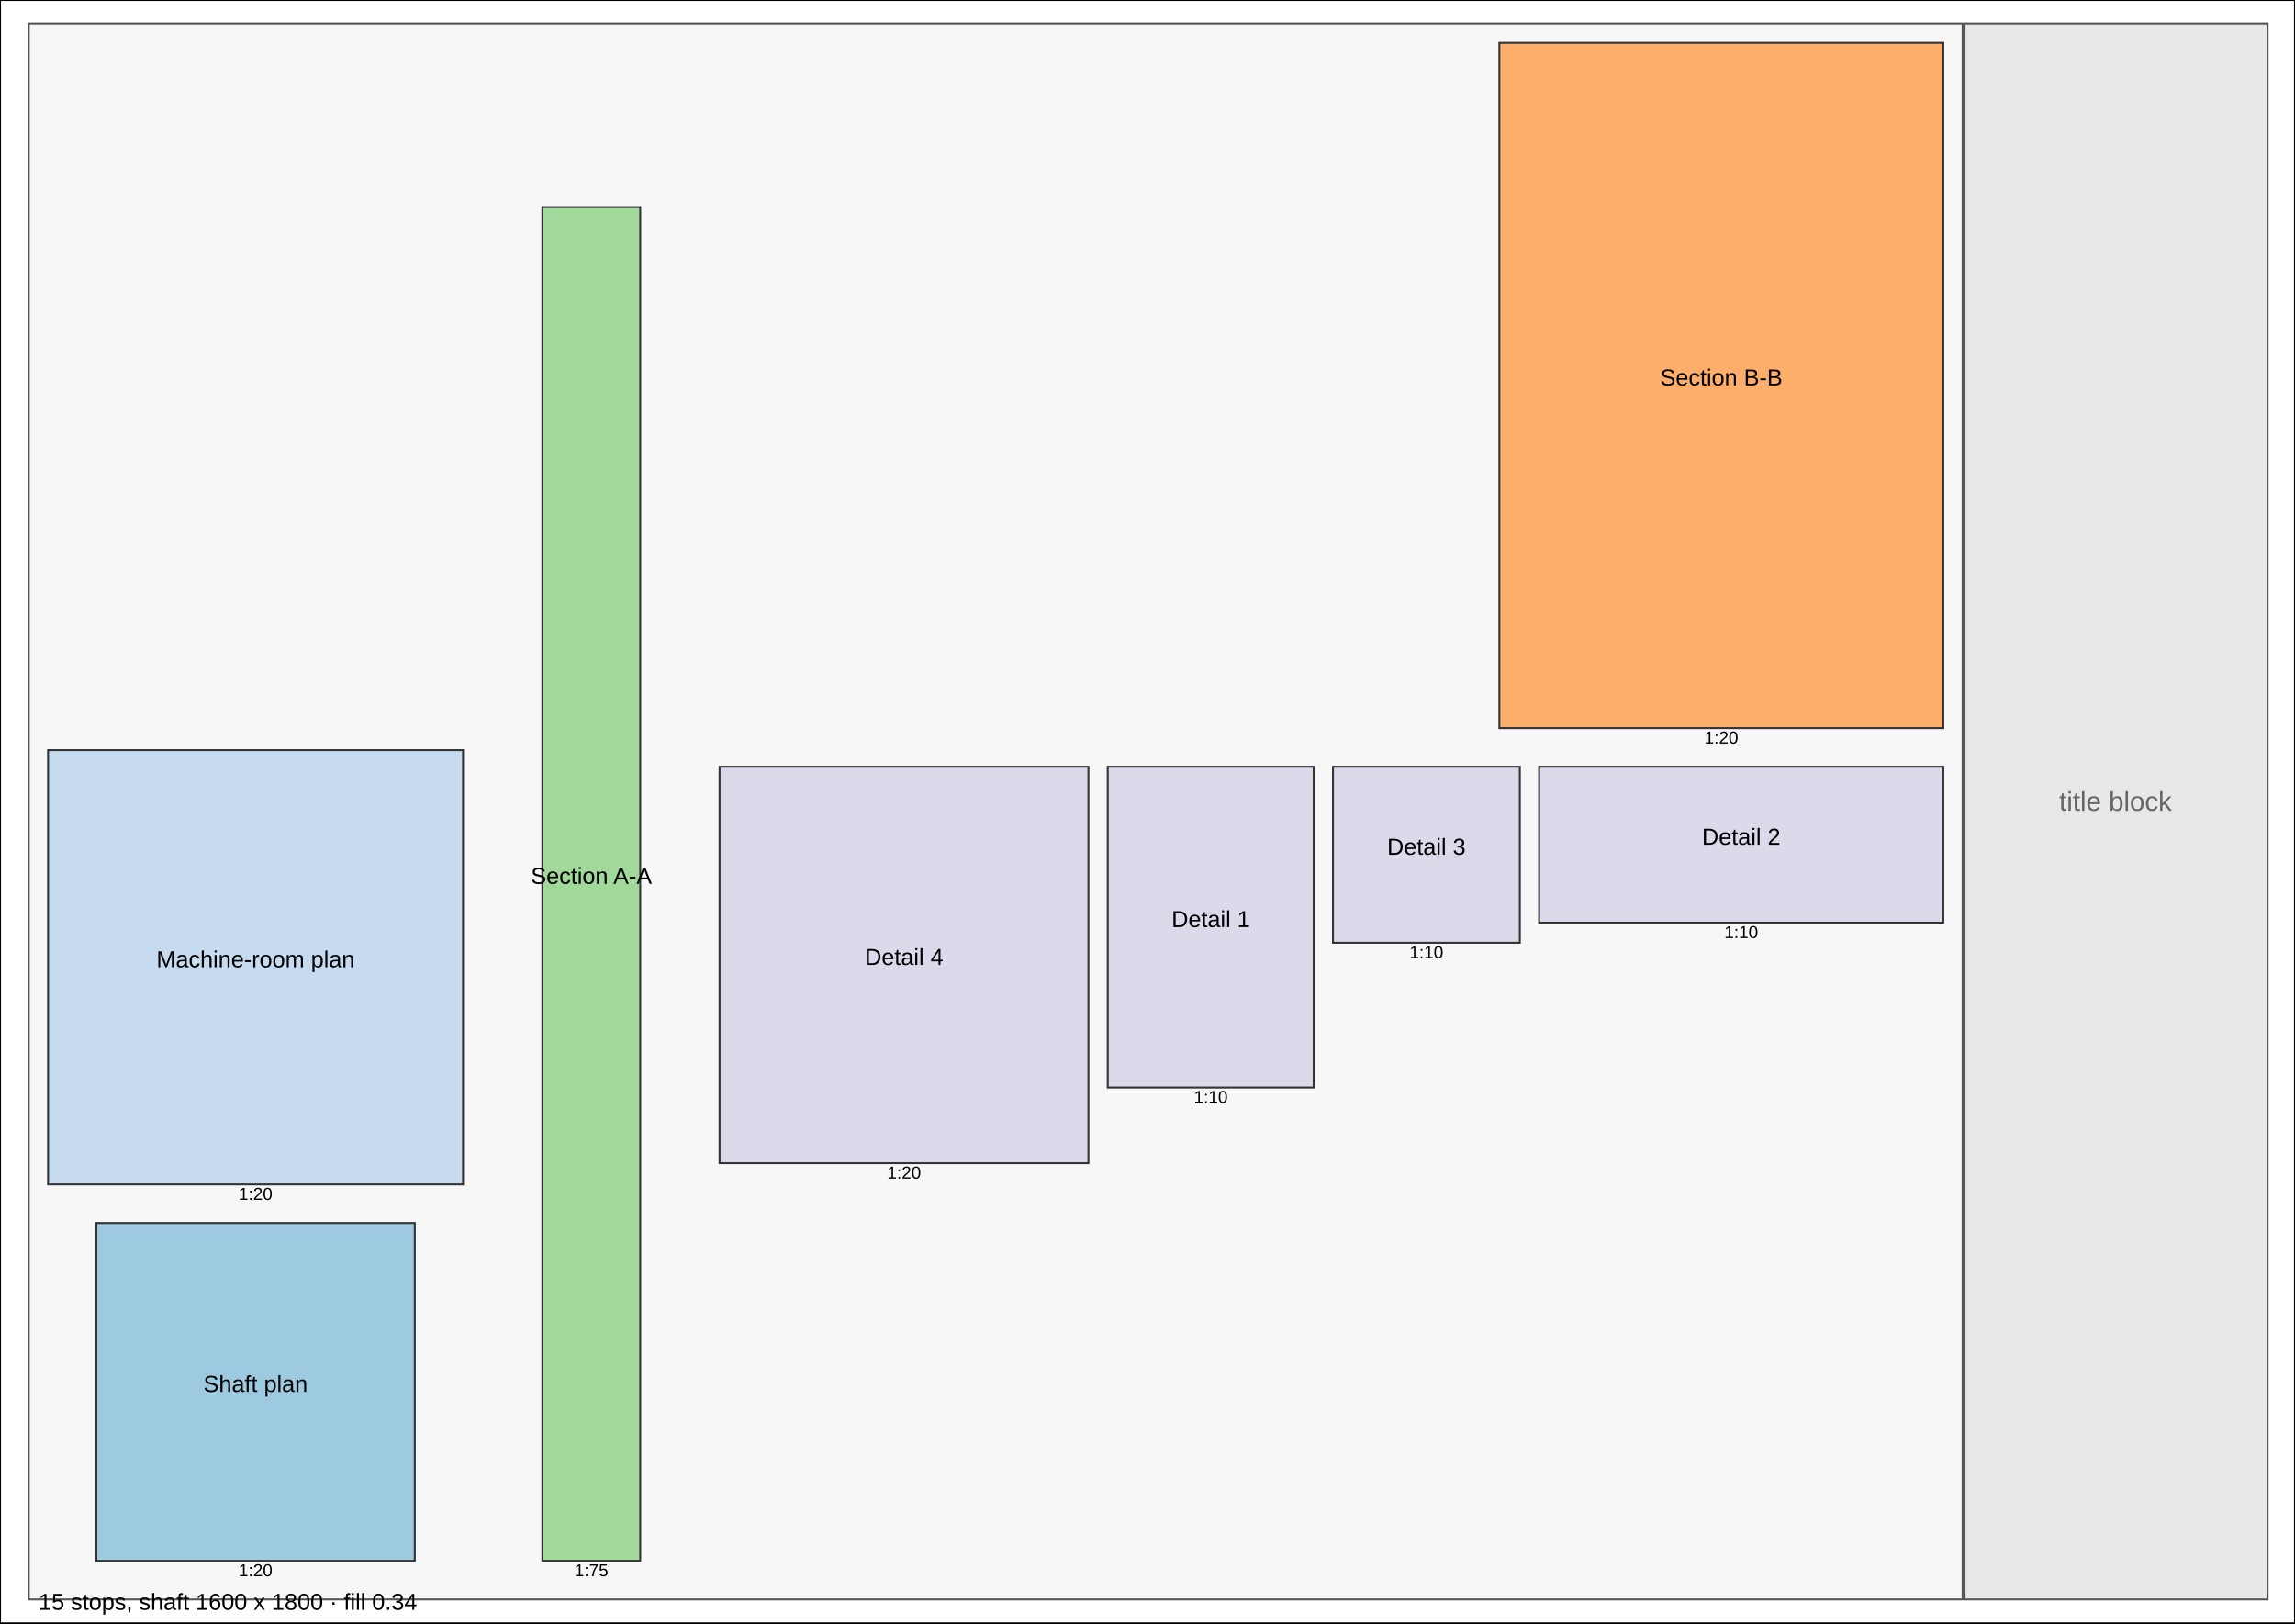
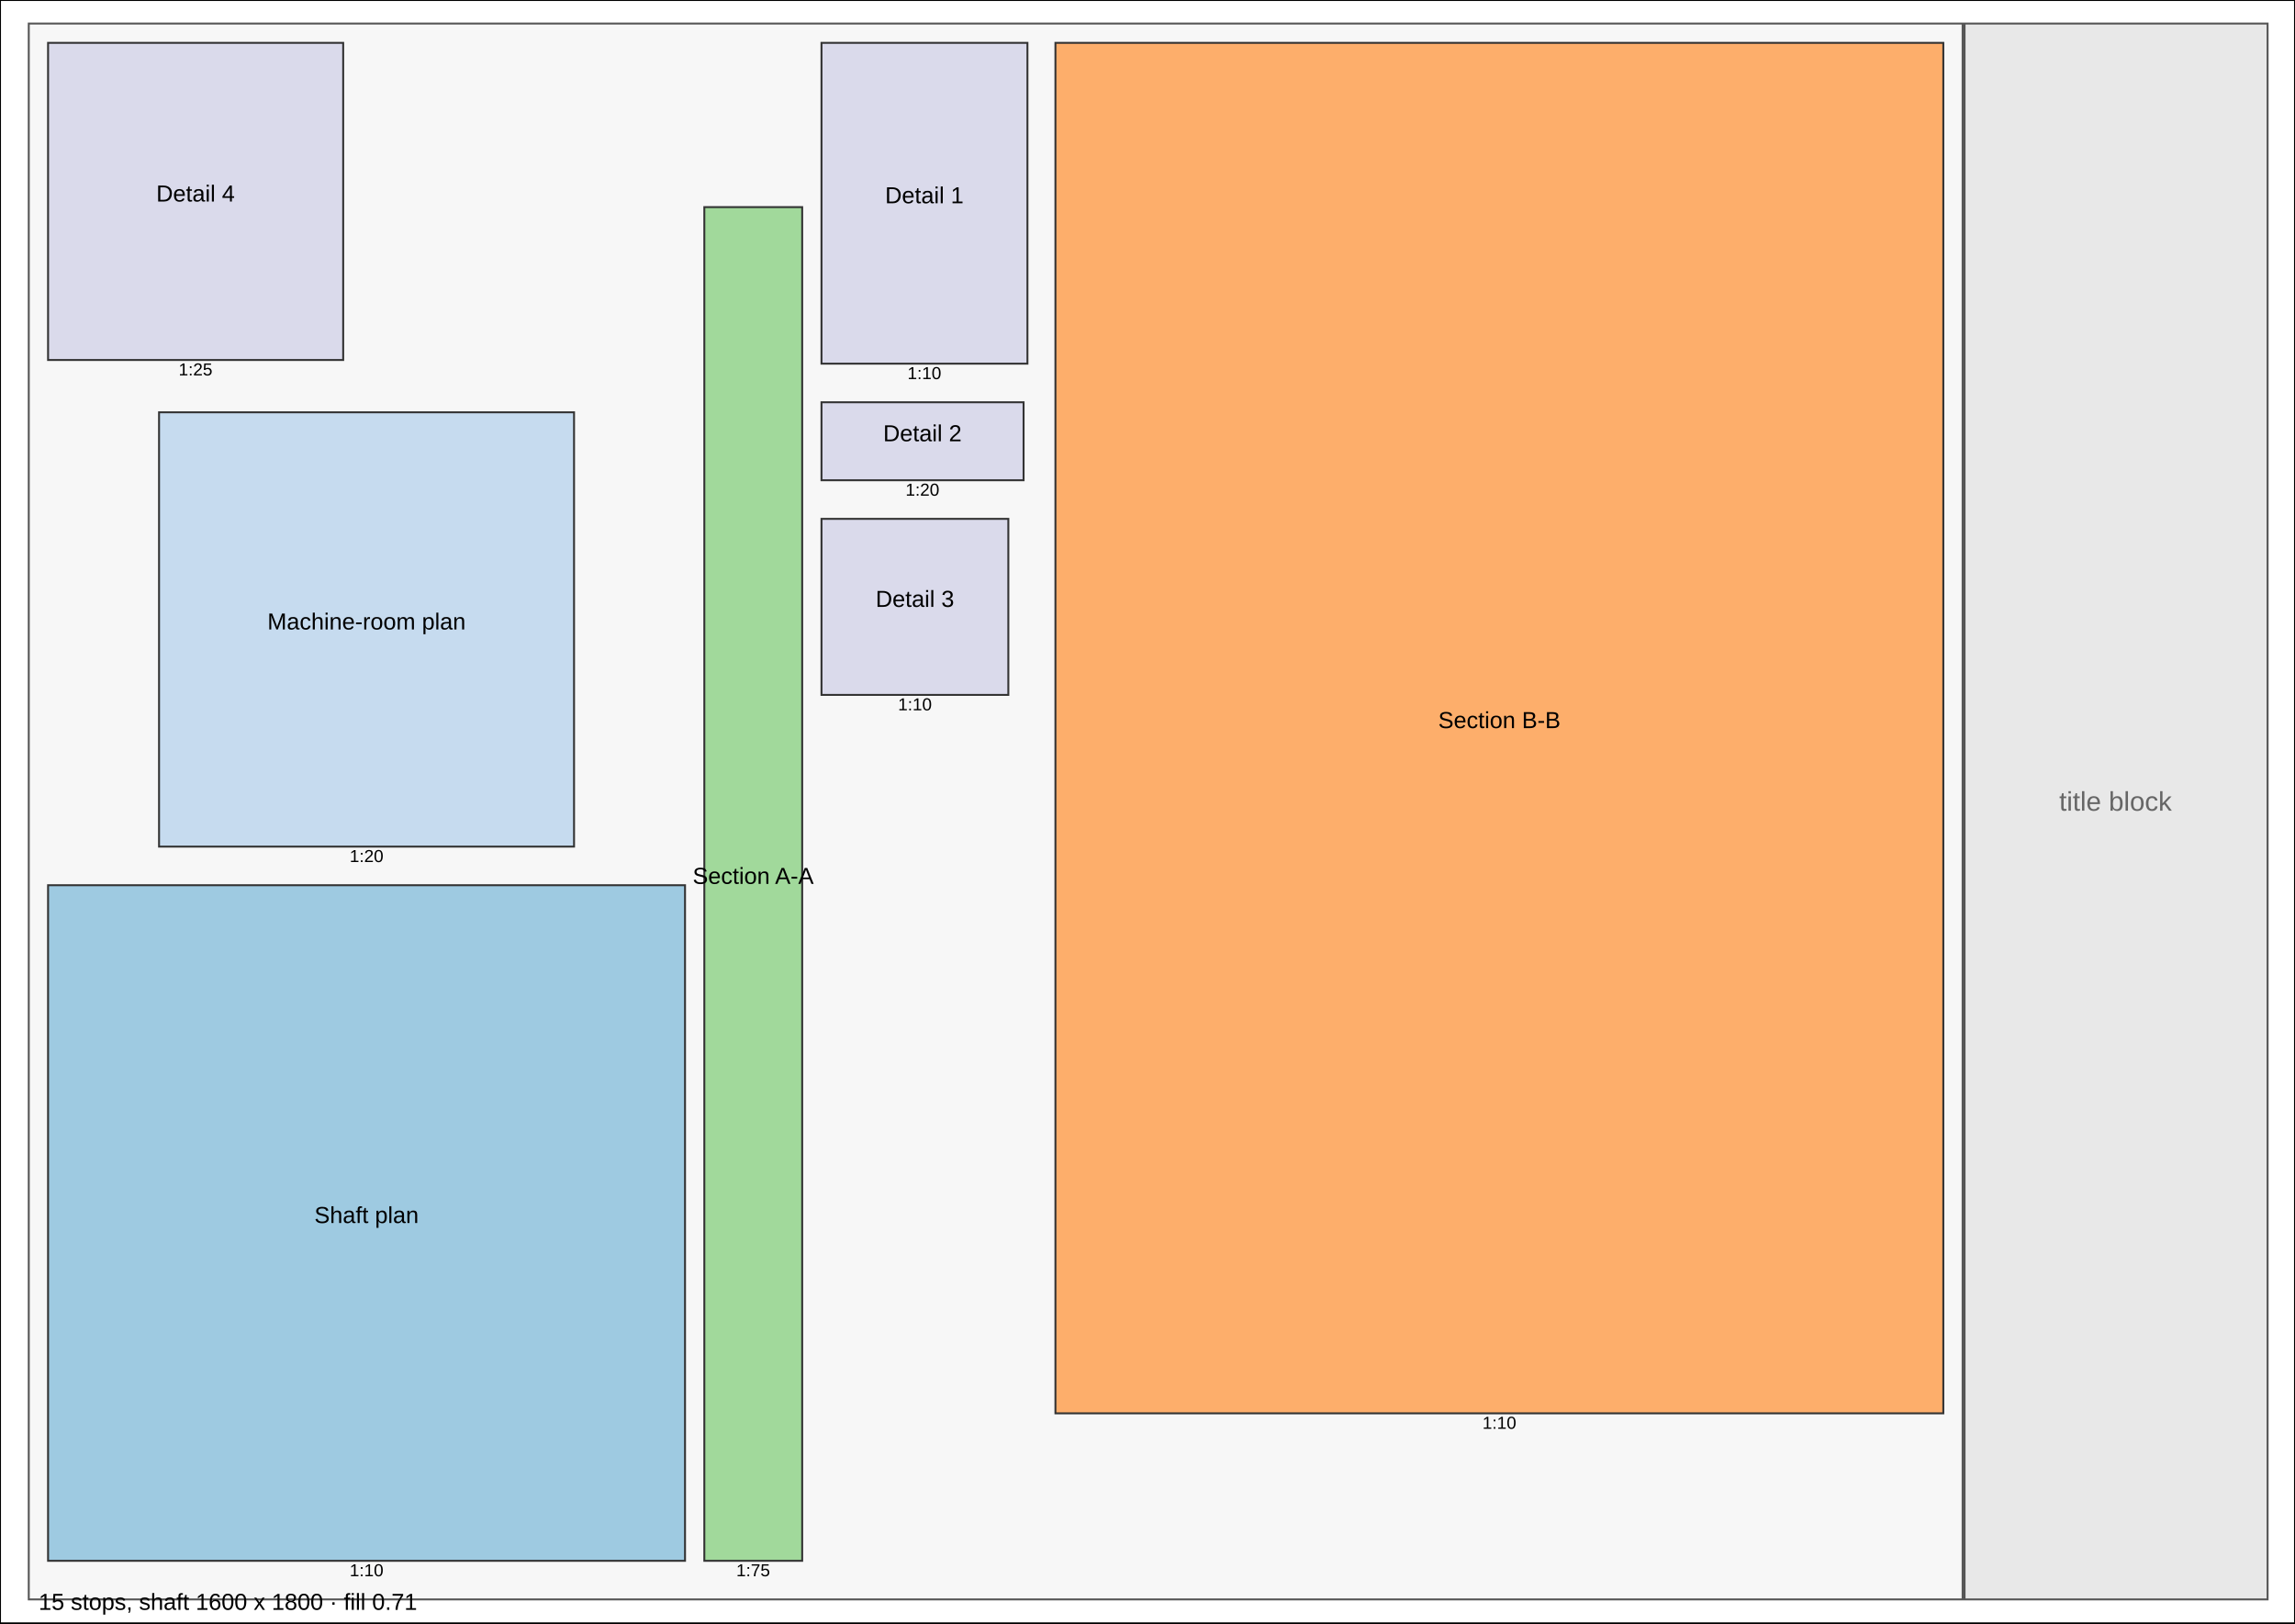
<svg xmlns="http://www.w3.org/2000/svg" viewBox="0 0 1189 841" width="1189" height="841" font-family="Arial, sans-serif">
  <rect x="0" y="0" width="1189" height="841" fill="#ffffff" stroke="#000" stroke-width="1" />
  <rect x="14.9" y="12.2" width="1001.9" height="816.4" fill="#f7f7f7" stroke="#555" stroke-width="1" />
  <rect x="1017.8" y="12.2" width="157" height="816.4" fill="#e8e8e8" stroke="#555" />
  <text x="1096" y="420" font-size="14" text-anchor="middle" fill="#666">title block</text>
-   <rect x="49.9" y="633.6" width="165" height="175" fill="#9ecae1" stroke="#333" stroke-width="1" />
-   <text x="132.4" y="721.1" font-size="12" text-anchor="middle">Shaft plan</text>
-   <text x="132.4" y="816.6" font-size="9" text-anchor="middle">1:20</text>
-   <rect x="24.9" y="388.6" width="215" height="225" fill="#c6dbef" stroke="#333" stroke-width="1" />
-   <text x="132.4" y="501.1" font-size="12" text-anchor="middle">Machine-room plan</text>
-   <text x="132.4" y="621.6" font-size="9" text-anchor="middle">1:20</text>
-   <rect x="281" y="107.3" width="50.7" height="701.3" fill="#a1d99b" stroke="#333" stroke-width="1" />
-   <text x="306.4" y="457.9" font-size="12" text-anchor="middle">Section A-A</text>
-   <text x="306.4" y="816.6" font-size="9" text-anchor="middle">1:75</text>
-   <rect x="776.8" y="22.2" width="230" height="355" fill="#fdae6b" stroke="#333" stroke-width="1" />
-   <text x="891.8" y="199.7" font-size="12" text-anchor="middle">Section B-B</text>
-   <text x="891.8" y="385.2" font-size="9" text-anchor="middle">1:20</text>
-   <rect x="372.8" y="397.2" width="191.1" height="205.4" fill="#dadaeb" stroke="#333" stroke-width="1" />
-   <text x="468.4" y="499.9" font-size="12" text-anchor="middle">Detail 4</text>
-   <text x="468.4" y="610.6" font-size="9" text-anchor="middle">1:20</text>
-   <rect x="573.9" y="397.2" width="106.7" height="166.2" fill="#dadaeb" stroke="#333" stroke-width="1" />
-   <text x="627.3" y="480.3" font-size="12" text-anchor="middle">Detail 1</text>
-   <text x="627.3" y="571.4" font-size="9" text-anchor="middle">1:10</text>
-   <rect x="690.6" y="397.2" width="96.8" height="91.2" fill="#dadaeb" stroke="#333" stroke-width="1" />
-   <text x="739" y="442.8" font-size="12" text-anchor="middle">Detail 3</text>
-   <text x="739" y="496.4" font-size="9" text-anchor="middle">1:10</text>
-   <rect x="797.4" y="397.2" width="209.4" height="80.8" fill="#dadaeb" stroke="#333" stroke-width="1" />
-   <text x="902.1" y="437.6" font-size="12" text-anchor="middle">Detail 2</text>
-   <text x="902.1" y="486" font-size="9" text-anchor="middle">1:10</text>
-   <text x="20" y="834" font-size="12">15 stops, shaft 1600 x 1800 · fill 0.34</text>
+   <rect x="24.9" y="458.6" width="330" height="350" fill="#9ecae1" stroke="#333" stroke-width="1" />
+   <text x="189.9" y="633.6" font-size="12" text-anchor="middle">Shaft plan</text>
+   <text x="189.9" y="816.6" font-size="9" text-anchor="middle">1:10</text>
+   <rect x="82.4" y="213.6" width="215" height="225" fill="#c6dbef" stroke="#333" stroke-width="1" />
+   <text x="189.9" y="326.1" font-size="12" text-anchor="middle">Machine-room plan</text>
+   <text x="189.9" y="446.6" font-size="9" text-anchor="middle">1:20</text>
+   <rect x="364.9" y="107.3" width="50.7" height="701.3" fill="#a1d99b" stroke="#333" stroke-width="1" />
+   <text x="390.2" y="457.9" font-size="12" text-anchor="middle">Section A-A</text>
+   <text x="390.2" y="816.6" font-size="9" text-anchor="middle">1:75</text>
+   <rect x="546.8" y="22.2" width="460" height="710" fill="#fdae6b" stroke="#333" stroke-width="1" />
+   <text x="776.8" y="377.2" font-size="12" text-anchor="middle">Section B-B</text>
+   <text x="776.8" y="740.2" font-size="9" text-anchor="middle">1:10</text>
+   <rect x="24.9" y="22.2" width="152.9" height="164.3" fill="#dadaeb" stroke="#333" stroke-width="1" />
+   <text x="101.3" y="104.4" font-size="12" text-anchor="middle">Detail 4</text>
+   <text x="101.3" y="194.5" font-size="9" text-anchor="middle">1:25</text>
+   <rect x="425.6" y="22.2" width="106.7" height="166.2" fill="#dadaeb" stroke="#333" stroke-width="1" />
+   <text x="478.9" y="105.3" font-size="12" text-anchor="middle">Detail 1</text>
+   <text x="478.9" y="196.4" font-size="9" text-anchor="middle">1:10</text>
+   <rect x="425.6" y="208.4" width="104.7" height="40.4" fill="#dadaeb" stroke="#333" stroke-width="1" />
+   <text x="477.9" y="228.6" font-size="12" text-anchor="middle">Detail 2</text>
+   <text x="477.9" y="256.8" font-size="9" text-anchor="middle">1:20</text>
+   <rect x="425.6" y="268.8" width="96.8" height="91.2" fill="#dadaeb" stroke="#333" stroke-width="1" />
+   <text x="474" y="314.4" font-size="12" text-anchor="middle">Detail 3</text>
+   <text x="474" y="368" font-size="9" text-anchor="middle">1:10</text>
+   <text x="20" y="834" font-size="12">15 stops, shaft 1600 x 1800 · fill 0.71</text>
</svg>
